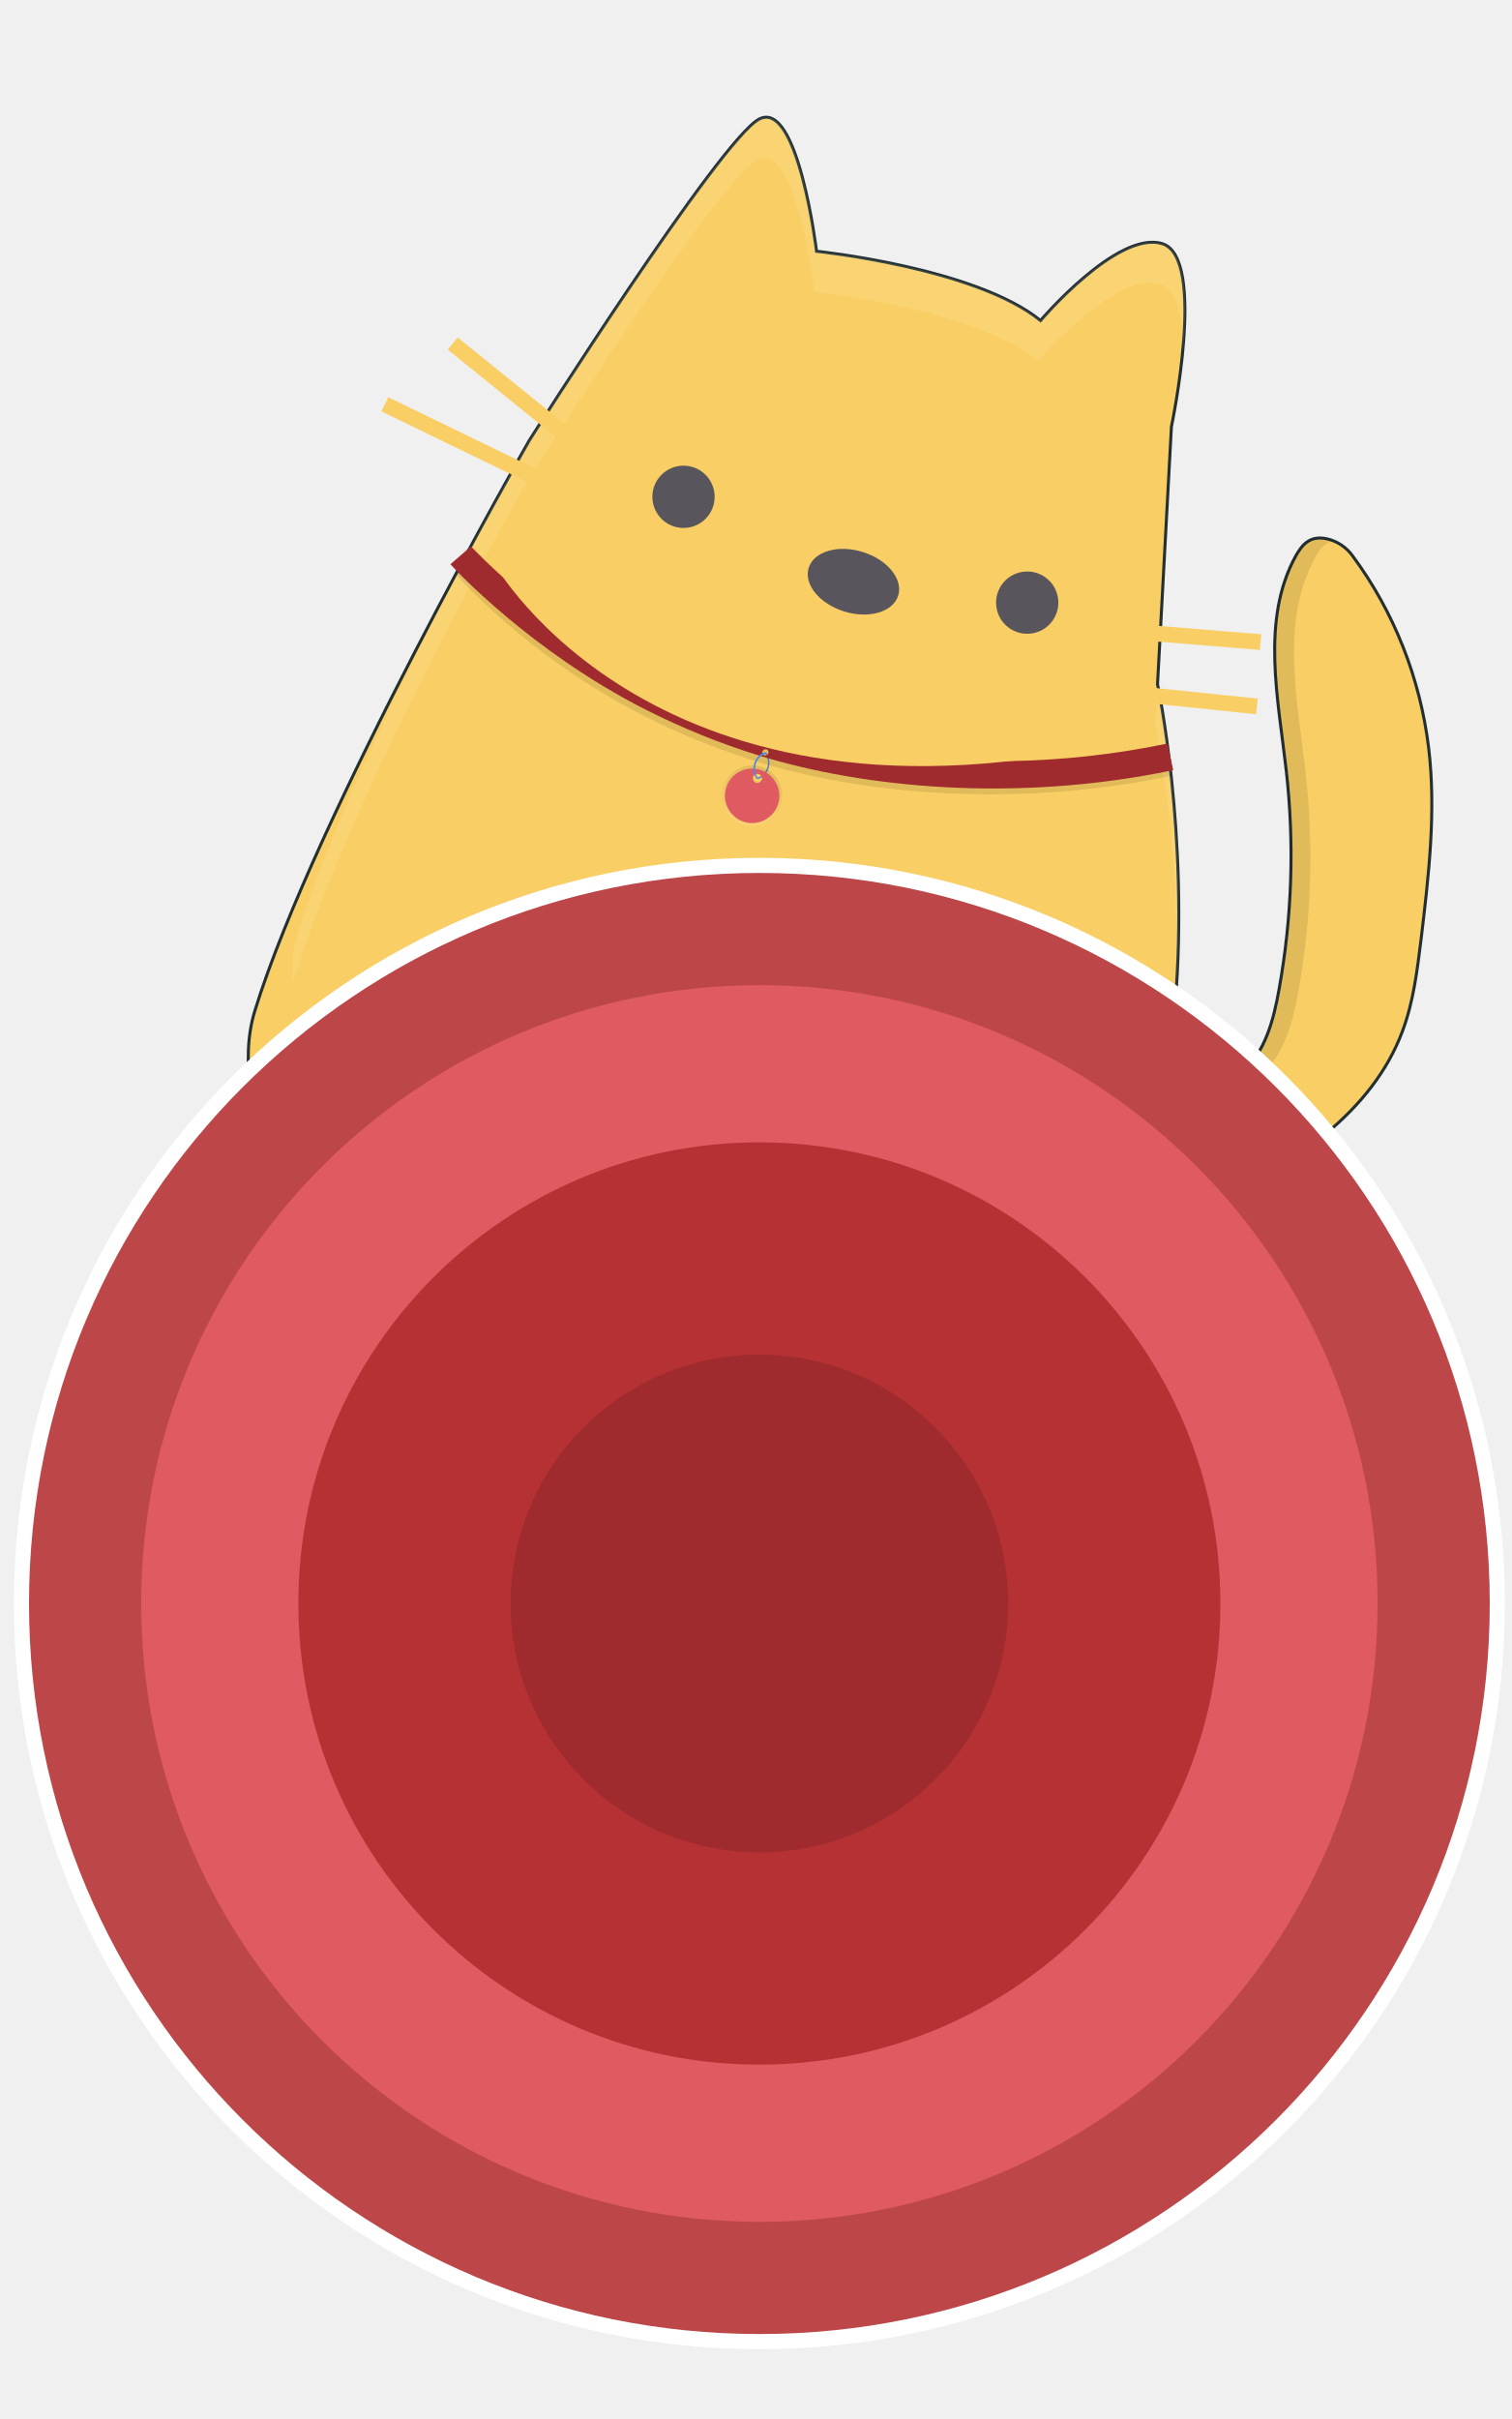
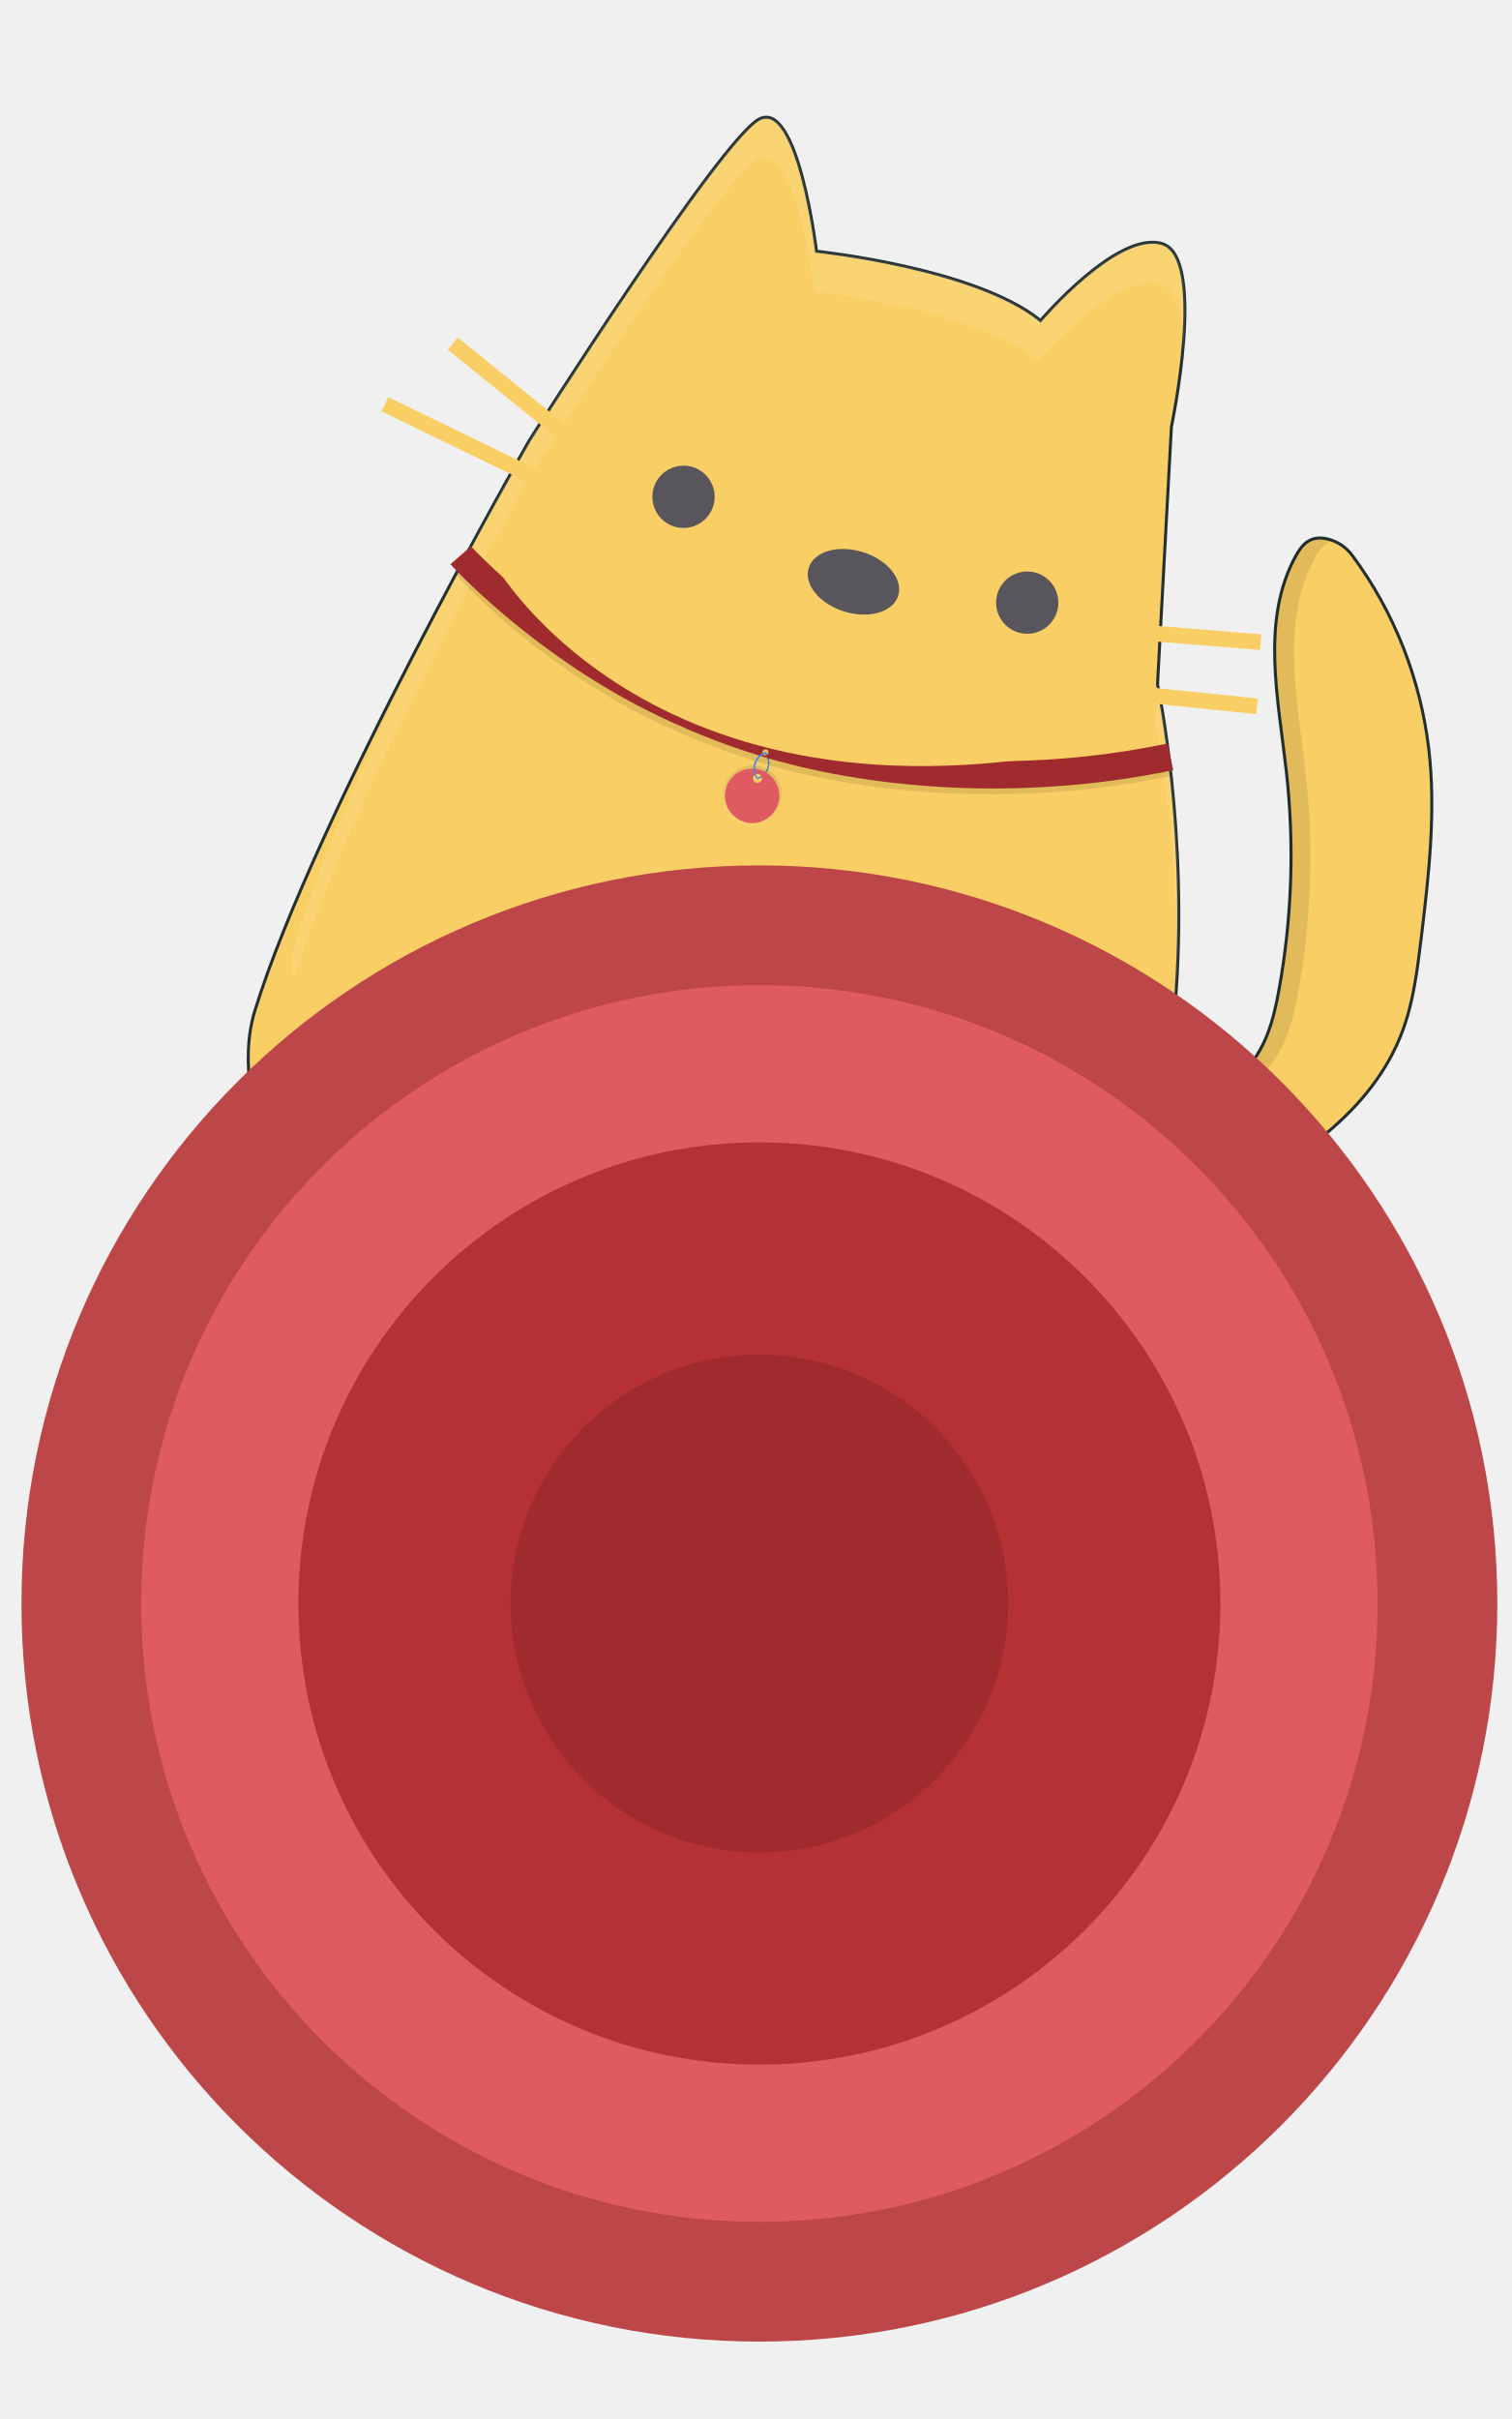
<svg xmlns="http://www.w3.org/2000/svg" version="1.1" id="Ebene_1" focusable="false" x="0px" y="0px" viewBox="0 0 500 800" style="enable-background:new 0 0 500 800;" xml:space="preserve">
  <style type="text/css">
	.st0{fill:#F9CE64;stroke:#233033;stroke-miterlimit:10;}
	.st1{opacity:0.1;}
	.st2{opacity:0.1;enable-background:new    ;}
	.st3{fill:#6C63FF;}
	.st4{fill:#FFFFFF;}
	.st5{fill:#58555D;}
	.st6{fill:#F9CE64;}
	.st7{opacity:0.5;fill:#58555D;enable-background:new    ;}
	.st8{fill:#4D8AF0;}
	.st9{fill:#9F2B2E;}
	.st10{opacity:0.1;fill:url(#SVGID_1_);enable-background:new    ;}
	.st11{fill:#E05A61;}
- 	.st12{fill:#BC4648;stroke:#FFFFFF;stroke-width:5;stroke-miterlimit:10;}
+ 	.st12{fill:#BC4648;}
	.st13{fill:#B53134;stroke:#E05A61;stroke-width:52;stroke-miterlimit:10;}
</style>
  <g>
    <path class="st0" d="M360.9,410.1c14.4-0.9,28.1-6.5,41.1-12.7c25.8-12.3,51.9-29.5,61.9-56.3c3.7-9.8,4.9-20.3,6.2-30.6   c2.5-20.9,5-42.1,2.5-63.1c-2.8-23-11.4-45-25.2-63.6c-2-2.8-5-4.8-8.4-5.6c-5.9-1.3-8.4,2.2-10.4,5.7   c-11.6,21.2-5.8,47.1-3.1,71.1c2.7,24.1,1.9,48.4-2.4,72.2c-1.8,10.1-4.6,20.8-12.3,27.6c-4.7,4.2-10.8,6.4-16.7,8.5   c-8.8,3.2-18.5,6.4-27.4,3.4c-9.1-3.1-16.6-13.9-26.5-14.2c-9.9-0.3-21.3,11.8-24.2,21C308.1,398.1,341.6,411.3,360.9,410.1z" />
    <g class="st1">
      <path d="M410.7,354.7c-4.7,4.2-10.8,6.4-16.7,8.5c-6.1,2.2-12.5,4.4-18.9,4.6c8.3,2,17.2-1,25.4-3.9c5.9-2.1,12-4.4,16.7-8.5    c7.7-6.8,10.5-17.5,12.3-27.6c4.3-23.8,5.1-48.1,2.4-72.2c-2.7-24-8.5-49.9,3.1-71.1c1.3-2.5,3-4.9,5.9-5.7    c-0.7-0.3-1.4-0.5-2.1-0.7c-5.9-1.3-8.4,2.2-10.4,5.7c-11.6,21.2-5.8,47.1-3.1,71.1c2.7,24.1,1.9,48.4-2.4,72.2    C421.3,337.2,418.4,347.9,410.7,354.7z" />
      <path d="M322.4,374c2.7-8.4,12.6-19.5,21.9-20.8c-1.4-0.5-2.8-0.7-4.2-0.8c-9.9-0.3-21.3,11.8-24.2,21    c-7.3,23.1,21.4,36.1,40.9,36.8C338.1,407.2,315.9,394.6,322.4,374z" />
    </g>
-     <rect x="261.3" y="180.9" transform="matrix(0.2949 -0.9555 0.9555 0.2949 -58.6373 468.6323)" class="st2" width="53.9" height="186.2" />
-     <rect x="264.5" y="178.6" transform="matrix(0.2949 -0.9555 0.9555 0.2949 -55.8907 467.6721)" class="st3" width="49" height="186.2" />
+     <rect x="261.2" y="180.9" transform="matrix(0.2949 -0.9555 0.9555 0.2949 -58.6359 468.562)" class="st2" width="53.9" height="186.2" />
+     <rect x="264.4" y="178.6" transform="matrix(0.2949 -0.9555 0.9555 0.2949 -55.8425 467.6373)" class="st3" width="49" height="186.2" />
    <circle class="st3" cx="317" cy="230.8" r="29.4" />
-     <path class="st0" d="M270.1,83.1c0,0,52.5,5.4,74.1,22.9c0,0,25.5-30,40.3-25.4c14.8,4.6,3,60.5,3,60.5l-4.6,85.2   c0,0,42,197-79.3,257S64.5,398.5,84.3,334.3C104.1,270,175,145.8,175,145.8s63.2-99.6,76.1-106.4S270.1,83.1,270.1,83.1z" />
+     <path class="st0" d="M270.1,83.1c0,0,52.5,5.4,74.1,22.9c0,0,25.5-30,40.3-25.4s3,60.5,3,60.5l-4.6,85.2c0,0,42,197-79.3,257   s-239.1-84.8-219.3-149C104.1,270,175,145.8,175,145.8s63.2-99.6,76.1-106.4C264,32.6,270.1,83.1,270.1,83.1z" />
    <g class="st1">
      <path class="st4" d="M389,329.2c2.3-34.5,0.3-69.1-6.1-103l-0.7,13.5C387.7,269.2,390,299.2,389,329.2z" />
-       <path class="st4" d="M97.3,323.7c19.8-64.2,77-164.5,77-164.5s63.2-99.6,76.1-106.4c12.9-6.8,19,43.7,19,43.7s52.5,5.4,74.1,22.9    c0,0,25.5-30,40.3-25.4c5.8,1.8,7.5,11.3,7.5,22.3c1.5-15.6,1.3-33.2-6.7-35.7C369.7,76,344.2,106,344.2,106    c-21.7-17.5-74.1-22.9-74.1-22.9s-6-50.6-19-43.7C238.2,46.2,175,145.8,175,145.8S117.8,246,98,310.3    C96.2,316.1,96.7,325.6,97.3,323.7z" />
+       <path class="st4" d="M97.3,323.7c19.8-64.2,77-164.5,77-164.5s63.2-99.6,76.1-106.4s19,43.7,19,43.7s52.5,5.4,74.1,22.9    c0,0,25.5-30,40.3-25.4c5.8,1.8,7.5,11.3,7.5,22.3c1.5-15.6,1.3-33.2-6.7-35.7C369.7,76,344.2,106,344.2,106    c-21.7-17.5-74.1-22.9-74.1-22.9s-6-50.6-19-43.7C238.2,46.2,175,145.8,175,145.8S117.8,246,98,310.3    C96.2,316.1,96.7,325.6,97.3,323.7z" />
    </g>
-     <ellipse transform="matrix(0.9868 -0.162 0.162 0.9868 -27.8061 57.6795)" class="st5" cx="339.8" cy="199.3" rx="10.3" ry="10.3" />
+     <ellipse transform="matrix(0.9868 -0.162 0.162 0.9868 -27.7981 57.6789)" class="st5" cx="339.8" cy="199.3" rx="10.3" ry="10.3" />
    <circle class="st5" cx="226.1" cy="164.3" r="10.3" />
-     <ellipse transform="matrix(0.2949 -0.9555 0.9555 0.2949 15.1958 405.4779)" class="st5" cx="282.4" cy="192.4" rx="10.3" ry="15.5" />
-     <rect x="390.6" y="186.6" transform="matrix(8.085680e-02 -0.9967 0.9967 8.085680e-02 151.671 585.3019)" class="st6" width="5.2" height="47.7" />
-     <rect x="387" y="204.6" transform="matrix(0.1026 -0.9947 0.9947 0.1026 119.8649 594.7542)" class="st6" width="5.2" height="52.7" />
-     <rect x="168.8" y="103.3" transform="matrix(0.6287 -0.7776 0.7776 0.6287 -38.334 181.9491)" class="st6" width="5.2" height="55.7" />
-     <rect x="155.3" y="114.6" transform="matrix(0.4368 -0.8996 0.8996 0.4368 -44.7674 225.6937)" class="st6" width="5.2" height="68" />
+     <ellipse transform="matrix(0.2949 -0.9555 0.9555 0.2949 15.2298 405.4061)" class="st5" cx="282.3" cy="192.4" rx="10.3" ry="15.5" />
+     <rect x="390.6" y="186.6" transform="matrix(8.085887e-02 -0.9967 0.9967 8.085887e-02 151.6974 585.3336)" class="st6" width="5.2" height="47.7" />
+     <rect x="387" y="204.6" transform="matrix(0.1026 -0.9947 0.9947 0.1026 119.8978 594.7301)" class="st6" width="5.2" height="52.7" />
+     <rect x="168.8" y="103.3" transform="matrix(0.6287 -0.7776 0.7776 0.6287 -38.3251 181.9741)" class="st6" width="5.2" height="55.7" />
+     <rect x="155.3" y="114.6" transform="matrix(0.4368 -0.8996 0.8996 0.4368 -44.7126 225.6958)" class="st6" width="5.2" height="68" />
    <path class="st2" d="M216.1,333.5c0,0,11.3,85.3-35.8,77.8s-5.2-70.2-5.2-70.2s1.8-21.9-8.8-26.4" />
    <path class="st2" d="M258.1,344.5c0,0-62.9,58.8-21.7,82.8s48.6-50.9,48.6-50.9s12.5-18,23.6-14.8" />
    <path class="st6" d="M212.7,330.1c0,0,11.3,85.3-35.8,77.8s-5.2-70.2-5.2-70.2s1.8-21.9-8.8-26.4" />
    <path class="st6" d="M262.2,342.3c0,0-62.9,58.8-21.7,82.8s48.6-50.9,48.6-50.9s12.5-18,23.6-14.8" />
-     <rect x="157.7" y="395" transform="matrix(0.2949 -0.9555 0.9555 0.2949 -261.2464 436.7165)" class="st7" width="15.3" height="0.8" />
-     <rect x="170.2" y="398.8" transform="matrix(0.2949 -0.9555 0.9555 0.2949 -256.1256 451.3652)" class="st7" width="15.3" height="0.8" />
-     <rect x="160.9" y="395" transform="matrix(0.2949 -0.9555 0.9555 0.2949 -256.8663 442.7024)" class="st7" width="21.4" height="0.8" />
-     <rect x="239.8" y="416.9" transform="matrix(0.2949 -0.9555 0.9555 0.2949 -224.299 530.6529)" class="st7" width="15.3" height="0.8" />
-     <rect x="252.3" y="420.8" transform="matrix(0.2949 -0.9555 0.9555 0.2949 -219.1782 545.3016)" class="st7" width="15.3" height="0.8" />
-     <rect x="243" y="416.9" transform="matrix(0.2949 -0.9555 0.9555 0.2949 -219.919 536.6387)" class="st7" width="21.4" height="0.8" />
+     <rect x="157.7" y="394.9" transform="matrix(0.2949 -0.9555 0.9555 0.2949 -261.1802 436.7102)" class="st7" width="15.3" height="0.8" />
+     <rect x="170.1" y="398.8" transform="matrix(0.2949 -0.9555 0.9555 0.2949 -256.0658 451.2923)" class="st7" width="15.3" height="0.8" />
+     <rect x="160.8" y="394.9" transform="matrix(0.2949 -0.9555 0.9555 0.2949 -256.8057 442.6665)" class="st7" width="21.4" height="0.8" />
+     <rect x="239.8" y="416.9" transform="matrix(0.2949 -0.9555 0.9555 0.2949 -224.2754 530.6191)" class="st7" width="15.3" height="0.8" />
+     <rect x="252.3" y="420.7" transform="matrix(0.2949 -0.9555 0.9555 0.2949 -219.1217 545.3134)" class="st7" width="15.3" height="0.8" />
+     <rect x="242.9" y="416.9" transform="matrix(0.2949 -0.9555 0.9555 0.2949 -219.9008 536.5753)" class="st7" width="21.4" height="0.8" />
    <path class="st2" d="M250.5,251.9c-12.9-4-25.5-9.1-37.6-15.2c-38-19.4-61.1-45.6-61.9-46.6l4.2-7.5c0.2,0.2,25.6,27.6,62.2,46.2   c33.7,17.1,95.4,34.1,168.2,19l1.8,8.8C334.6,267.6,284.2,262.3,250.5,251.9z" />
    <path class="st8" d="M250.7,257.7l-0.2-0.4c2.8-1,4.3-4.1,3.2-6.9c-0.2-0.5-0.4-0.9-0.7-1.3l0.4-0.3c1.9,2.7,1.3,6.4-1.4,8.2   C251.6,257.3,251.1,257.5,250.7,257.7z" />
    <path class="st2" d="M250.7,257.7l-0.2-0.4c2.8-1,4.3-4.1,3.2-6.9c-0.2-0.5-0.4-0.9-0.7-1.3l0.4-0.3c1.9,2.7,1.3,6.4-1.4,8.2   C251.6,257.3,251.1,257.5,250.7,257.7z" />
-     <path class="st9" d="M386.2,245.9c-72.8,15.1-134.6-1.9-168.2-19c-36.6-18.6-62-46-62.2-46.2l-6.8,5.9c0.8,1,26.5,28.8,64.6,48.1   c12.1,6.1,24.6,11.2,37.6,15.2c33.7,10.4,84.1,15.8,136.9,4.8L386.2,245.9z M252.9,249.8c-0.5-0.2-0.8-0.7-0.7-1.3   c0.2-0.5,0.7-0.8,1.3-0.7s0.8,0.7,0.7,1.3C254,249.7,253.4,250,252.9,249.8C252.9,249.8,252.9,249.8,252.9,249.8z" />
-     <linearGradient id="SVGID_1_" gradientUnits="userSpaceOnUse" x1="577.173" y1="63.197" x2="577.173" y2="83.197" gradientTransform="matrix(0.9555 0.2949 0.2949 -0.9555 -324.3052 162.8878)">
+     <path class="st9" d="M386.2,245.9c-72.8,15.1-134.6-1.9-168.2-19c-36.6-18.6-62-46-62.2-46.2l-6.8,5.9c0.8,1,26.5,28.8,64.6,48.1   c12.1,6.1,24.6,11.2,37.6,15.2c33.7,10.4,84.1,15.8,136.9,4.8L386.2,245.9z M252.9,249.8c-0.5-0.2-0.8-0.7-0.7-1.3   c0.2-0.5,0.7-0.8,1.3-0.7s0.8,0.7,0.7,1.3C254,249.7,253.4,250,252.9,249.8L252.9,249.8z" />
+     <linearGradient id="SVGID_1_" gradientUnits="userSpaceOnUse" x1="468.421" y1="15.786" x2="468.421" y2="-4.206" gradientTransform="matrix(0.9555 0.2949 -0.2949 0.9555 -197.1182 119.4804)">
      <stop offset="0" style="stop-color:#FFFFFF" />
      <stop offset="1" style="stop-color:#000000" />
    </linearGradient>
-     <path class="st10" d="M239.2,260.2L239.2,260.2c-1.6,5.3,1.3,10.9,6.6,12.5l0,0c5.3,1.6,10.9-1.3,12.5-6.6l0,0l0,0   c1.6-5.3-1.3-10.9-6.6-12.5l0,0C246.5,252,240.9,255,239.2,260.2C239.2,260.2,239.2,260.2,239.2,260.2z M250.3,258.4   c-0.9-0.3-1.4-1.2-1.1-2.1c0.3-0.9,1.2-1.4,2.1-1.1c0.9,0.3,1.4,1.2,1.1,2.1v0C252.1,258.2,251.1,258.7,250.3,258.4L250.3,258.4z" />
-     <path class="st11" d="M240.2,260.5L240.2,260.5c-1.5,4.7,1.2,9.8,5.9,11.3l0,0c4.7,1.5,9.8-1.2,11.3-5.9l0,0   c1.5-4.7-1.2-9.8-5.9-11.3l0,0C246.7,253.1,241.6,255.8,240.2,260.5z M250.1,258.9c-0.8-0.2-1.2-1.1-1-1.9c0.2-0.8,1.1-1.2,1.9-1   c0.8,0.2,1.2,1.1,1,1.9c0,0,0,0,0,0C251.7,258.7,250.9,259.1,250.1,258.9C250.1,258.9,250.1,258.9,250.1,258.9L250.1,258.9z" />
+     <path class="st10" d="M239.2,260.2L239.2,260.2c-1.6,5.3,1.3,10.9,6.6,12.5l0,0c5.3,1.6,10.9-1.3,12.5-6.6l0,0l0,0   c1.6-5.3-1.3-10.9-6.6-12.5l0,0C246.5,252,240.9,255,239.2,260.2L239.2,260.2z M250.3,258.4c-0.9-0.3-1.4-1.2-1.1-2.1   c0.3-0.9,1.2-1.4,2.1-1.1c0.9,0.3,1.4,1.2,1.1,2.1l0,0C252.1,258.2,251.1,258.7,250.3,258.4L250.3,258.4z" />
+     <path class="st11" d="M240.2,260.5L240.2,260.5c-1.5,4.7,1.2,9.8,5.9,11.3l0,0c4.7,1.5,9.8-1.2,11.3-5.9l0,0   c1.5-4.7-1.2-9.8-5.9-11.3l0,0C246.7,253.1,241.6,255.8,240.2,260.5z M250.1,258.9c-0.8-0.2-1.2-1.1-1-1.9s1.1-1.2,1.9-1   c0.8,0.2,1.2,1.1,1,1.9l0,0C251.7,258.7,250.9,259.1,250.1,258.9L250.1,258.9L250.1,258.9z" />
    <path class="st8" d="M250.3,257.6c-1.9-2.7-1.2-6.4,1.4-8.2c0.4-0.3,0.9-0.5,1.4-0.7l0.2,0.5c-2.8,1-4.2,4.1-3.2,7   c0.2,0.5,0.4,0.9,0.7,1.3L250.3,257.6z" />
    <polyline class="st8" points="253.2,248.9 253.2,248.9 253.2,248.9 253.2,248.9  " />
    <path class="st6" d="M372.7,244.9c-155.4,36.8-209.1-58.3-209.1-58.3L372.7,244.9z" />
  </g>
  <circle class="st12" cx="251.2" cy="530.3" r="244.1" />
  <circle class="st13" cx="251.2" cy="530.3" r="178.5" />
  <circle class="st9" cx="251.2" cy="530.3" r="82.3" />
</svg>
